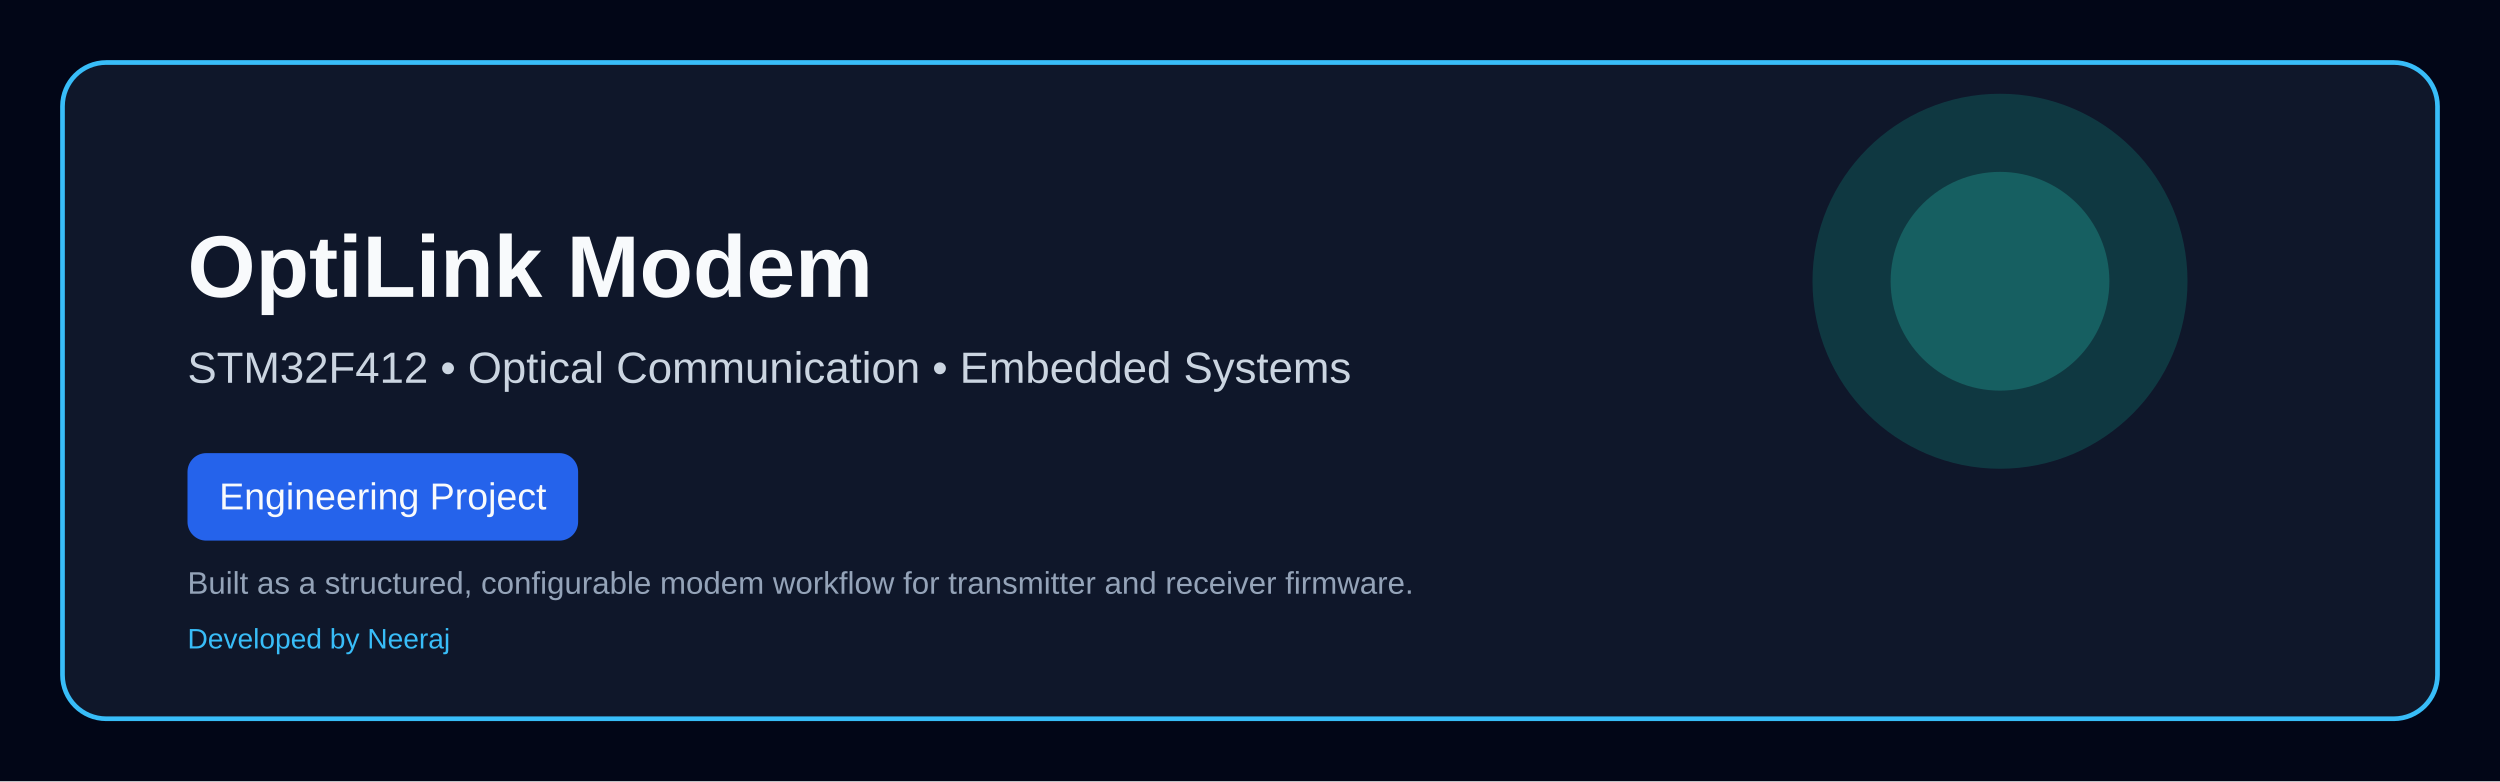
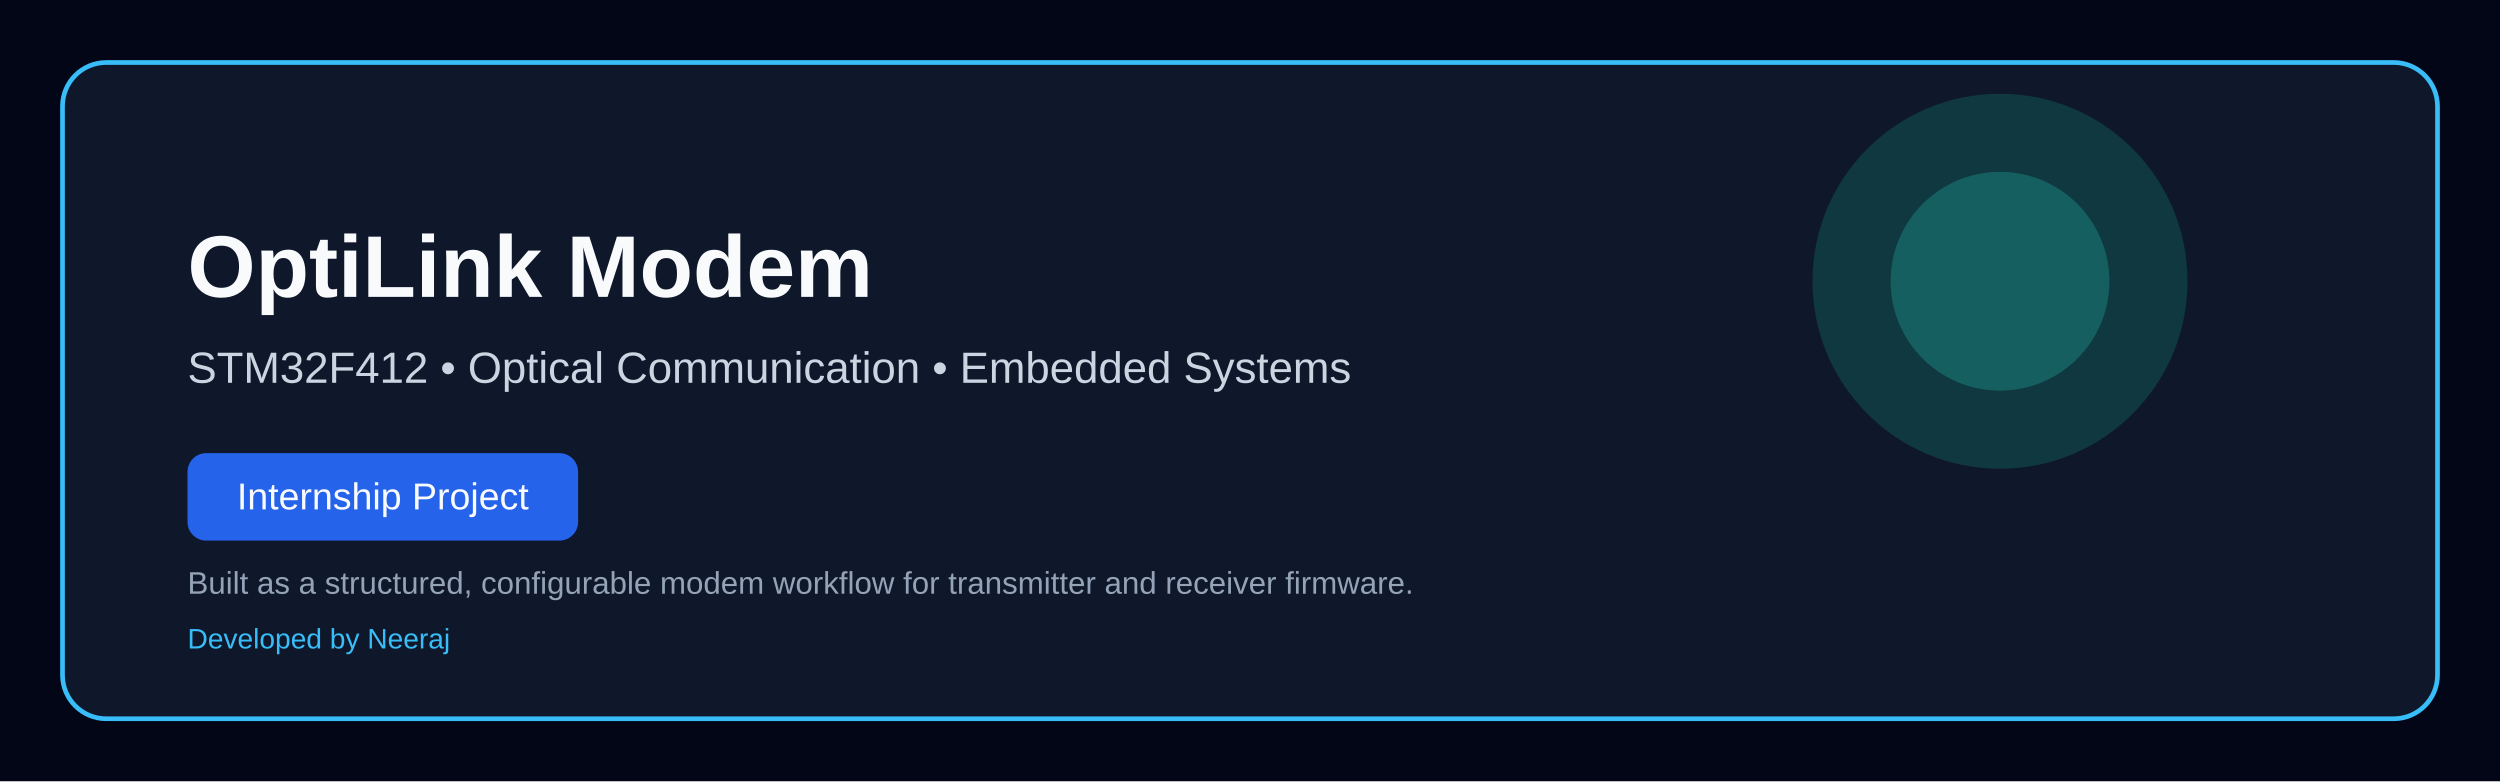
<svg xmlns="http://www.w3.org/2000/svg" width="1600" height="500" viewBox="0 0 1600 500">
  <rect width="1600" height="500" fill="#020617" />
  <rect x="40" y="40" width="1520" height="420" rx="28" fill="#0f172a" stroke="#38bdf8" stroke-width="3" />
  <circle cx="1280" cy="180" r="120" fill="#0f766e" opacity="0.35" />
  <circle cx="1280" cy="180" r="70" fill="#2dd4bf" opacity="0.25" />
  <text x="120" y="190" font-family="Segoe UI, Arial, sans-serif" font-size="56" font-weight="700" fill="#f8fafc">OptiLink Modem</text>
  <text x="120" y="245" font-family="Segoe UI, Arial, sans-serif" font-size="28" fill="#cbd5e1">STM32F412 • Optical Communication • Embedded Systems</text>
  <rect x="120" y="290" width="250" height="56" rx="12" fill="#2563eb" />
-   <text x="245" y="326" text-anchor="middle" font-family="Segoe UI, Arial, sans-serif" font-size="24" fill="#f8fafc">Engineering Project</text>
+   <text x="245" y="326" text-anchor="middle" font-family="Segoe UI, Arial, sans-serif" font-size="24" fill="#f8fafc">Internship Project</text>
  <text x="120" y="380" font-family="Segoe UI, Arial, sans-serif" font-size="20" fill="#94a3b8">Built as a structured, configurable modem workflow for transmitter and receiver firmware.</text>
  <text x="120" y="415" font-family="Segoe UI, Arial, sans-serif" font-size="18" fill="#38bdf8">Developed by Neeraj</text>
</svg>
